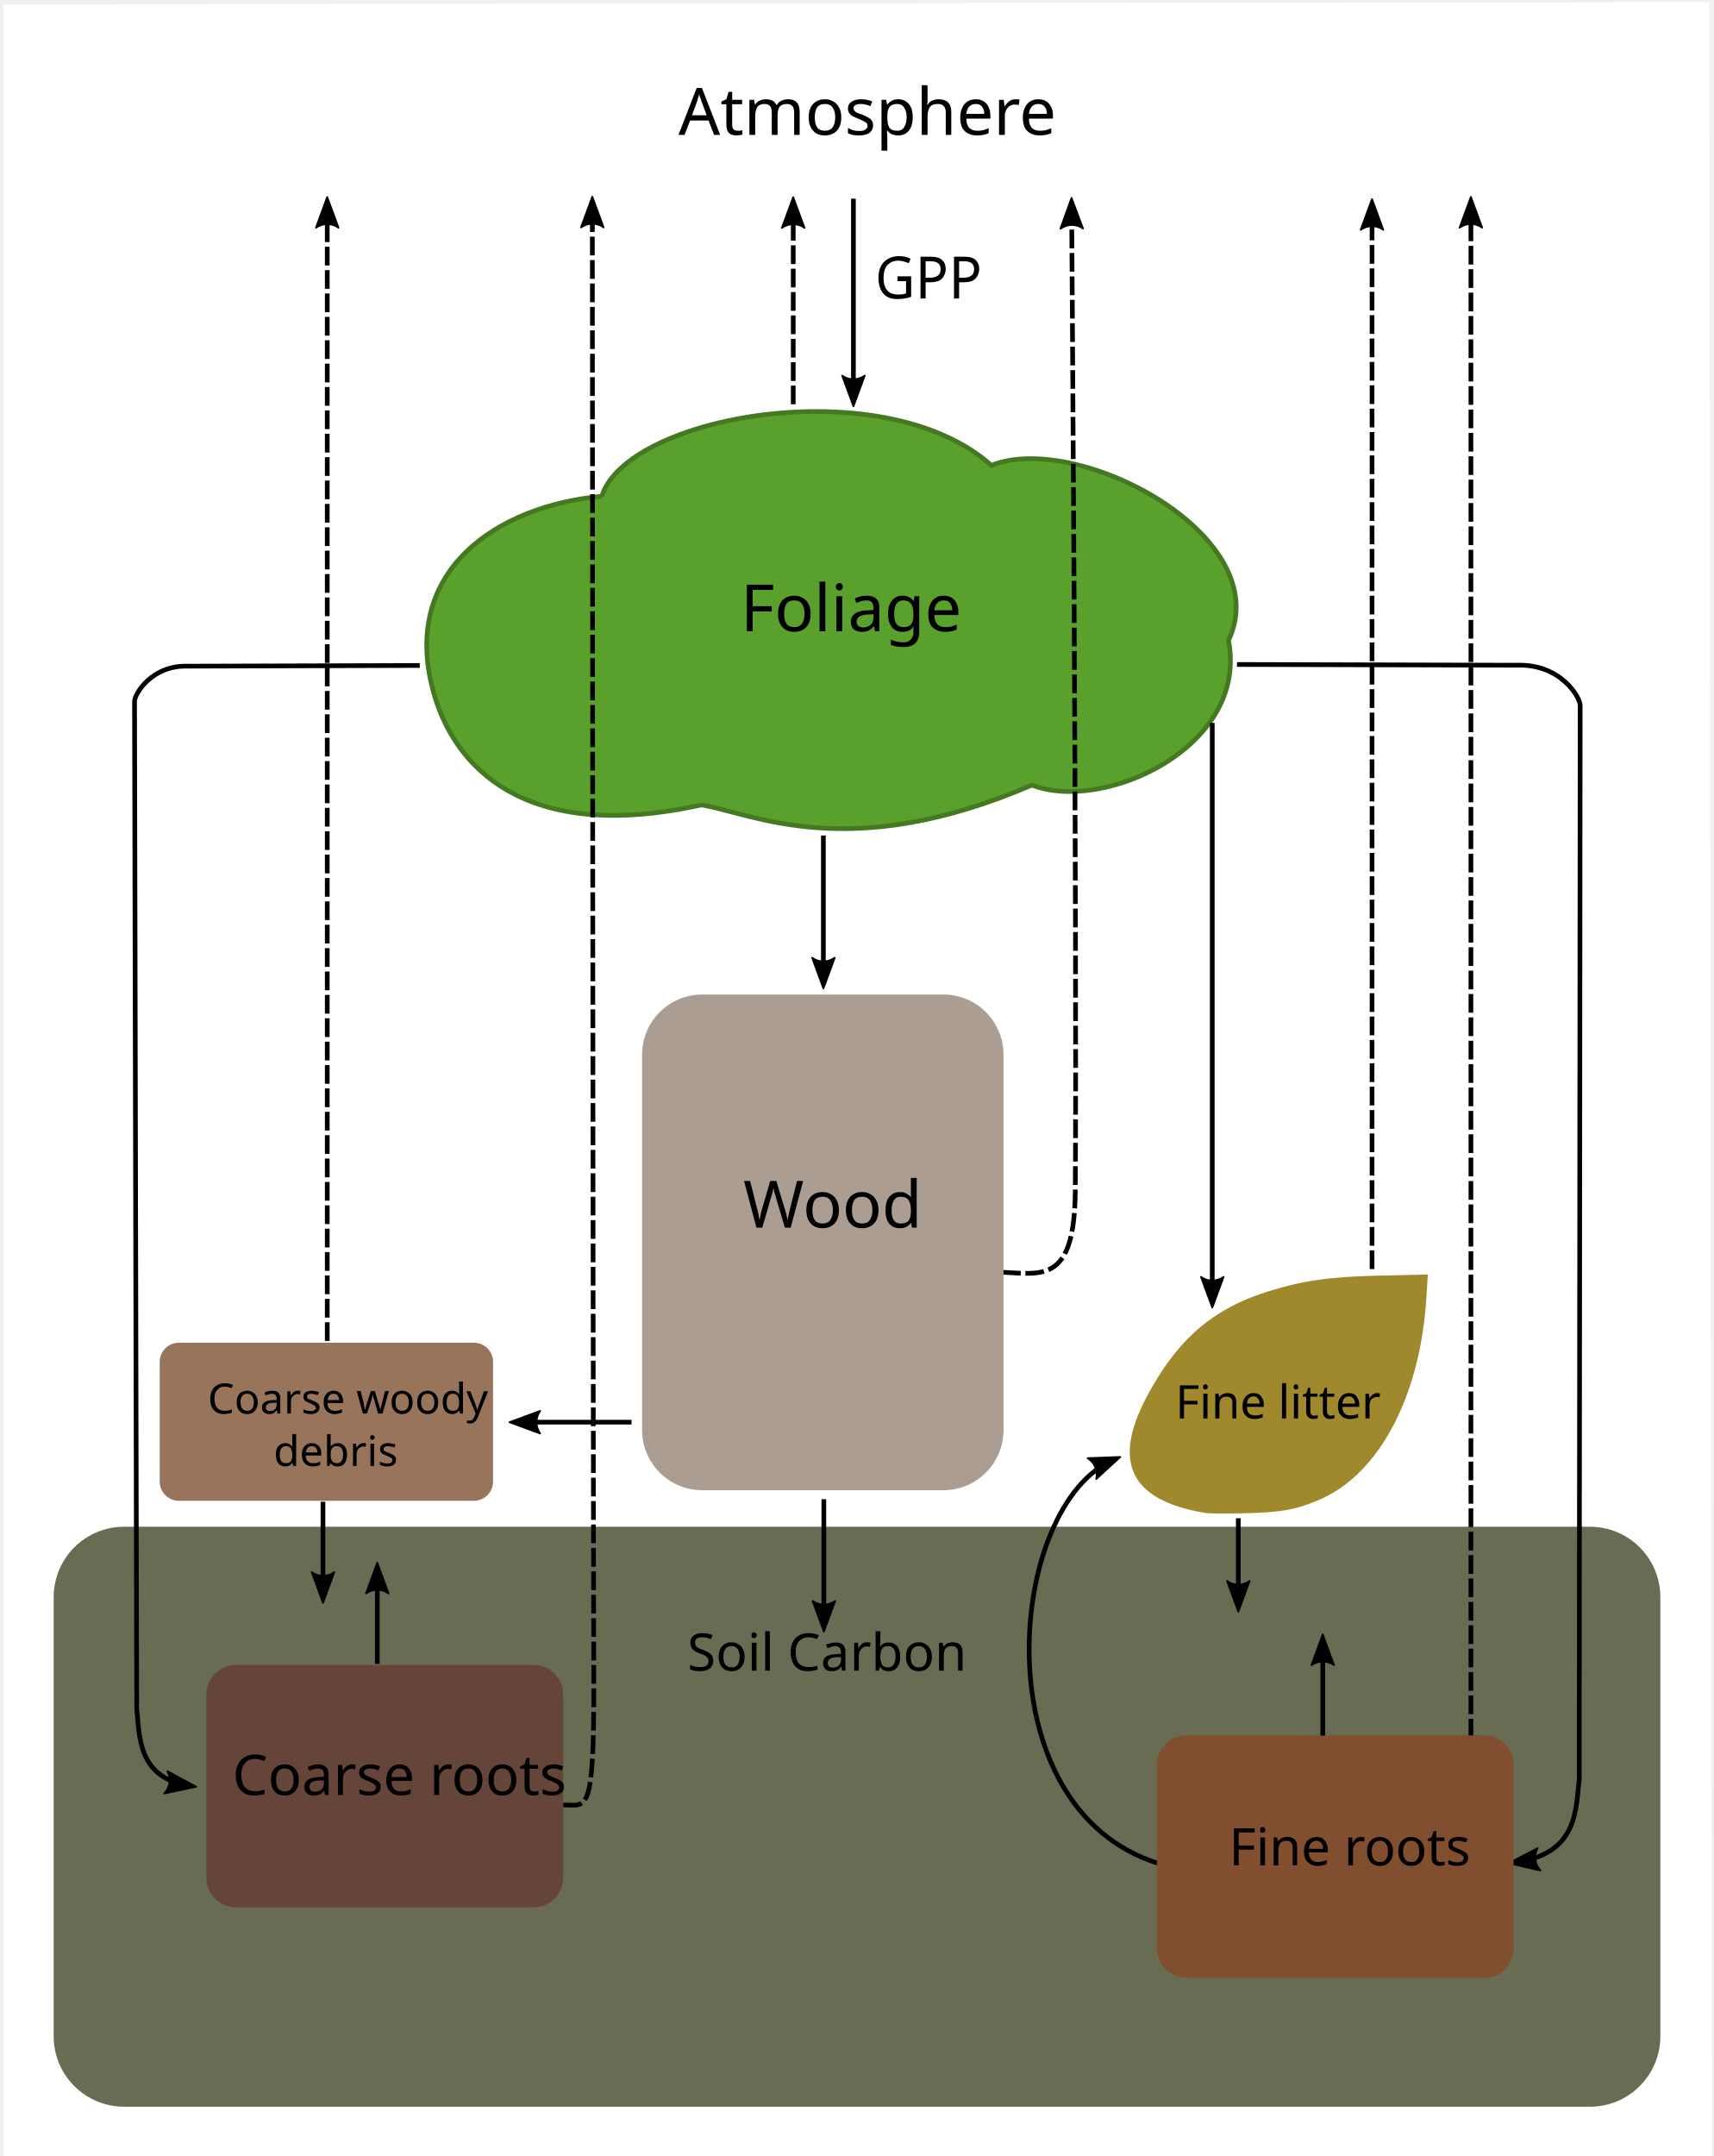
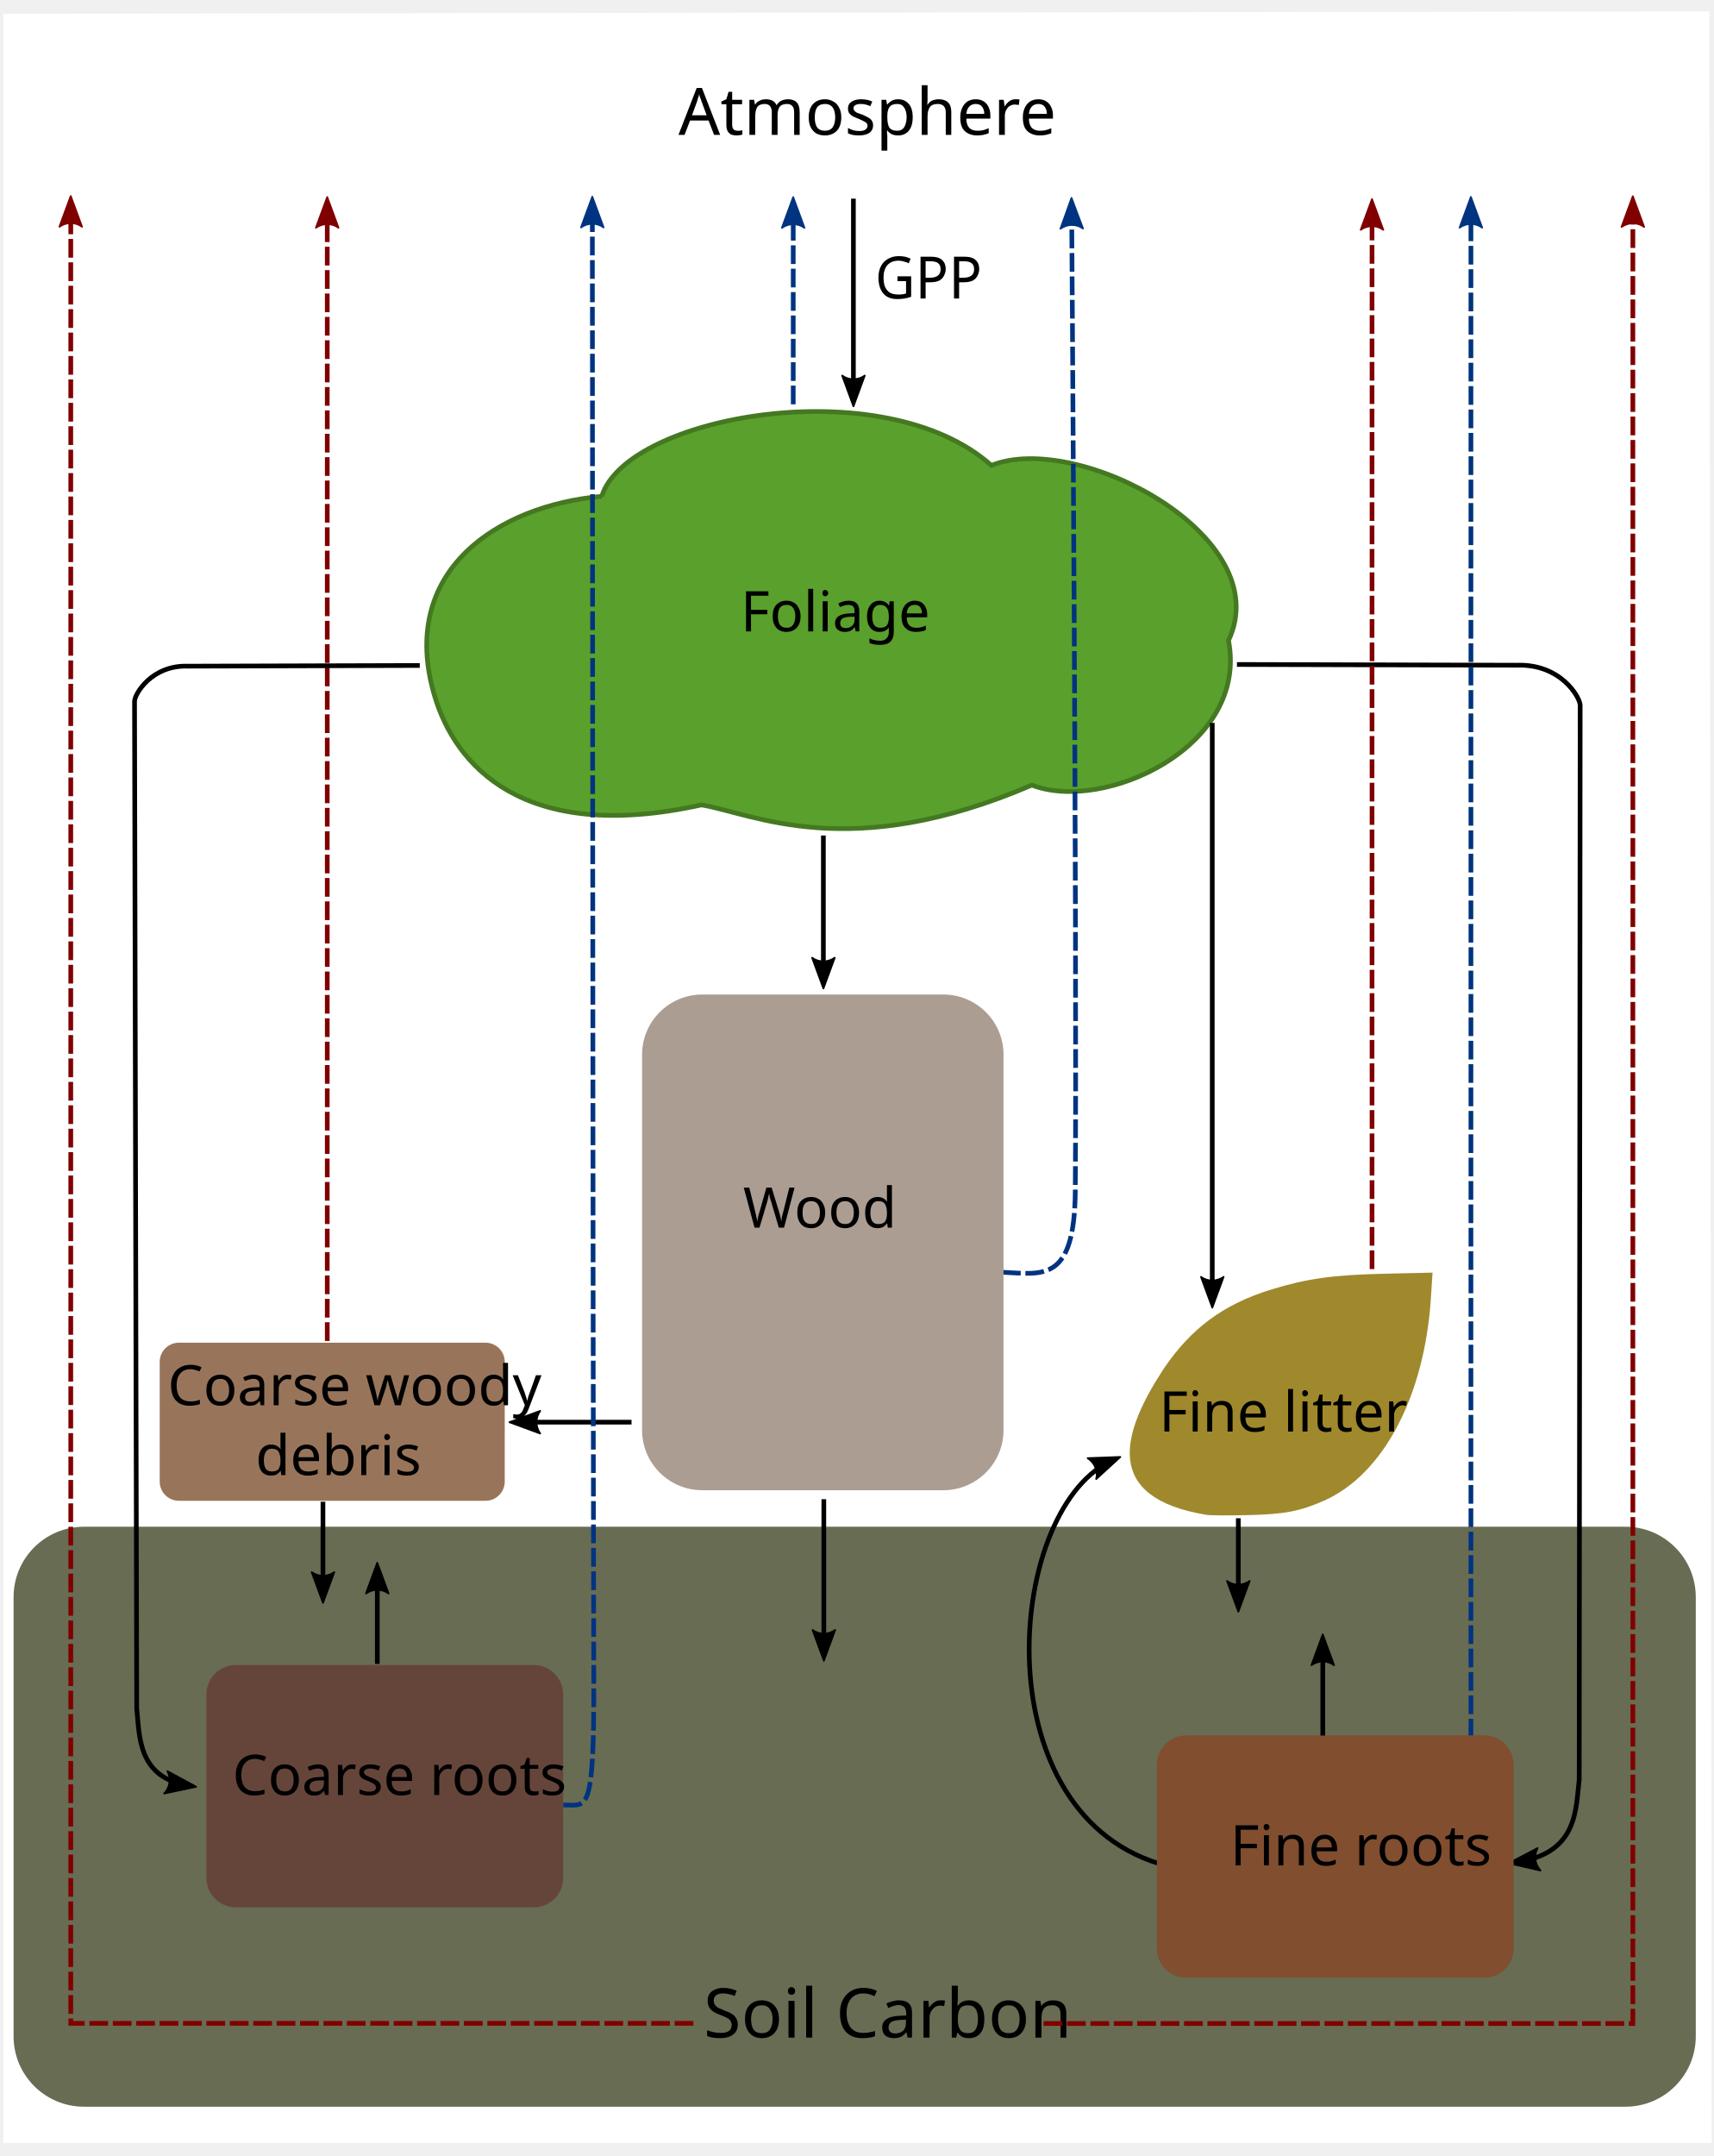
<svg xmlns="http://www.w3.org/2000/svg" width="97mm" height="122mm" viewBox="0 0 97 122" version="1.1" id="svg3569">
  <defs id="defs3563">
+     <marker orient="auto" refY="0.0" refX="0.0" id="marker1711" style="overflow:visible;">
+       <path id="path1475" style="fill-rule:evenodd;stroke-width:0.625;stroke-linejoin:round;stroke:#800000;stroke-opacity:1;fill:#800000;fill-opacity:1" d="M 8.719,4.034 L -2.207,0.016 L 8.719,-4.002 C 6.973,-1.63 6.983,1.616 8.719,4.034 z " transform="scale(0.6) rotate(180) translate(0,0)" />
+     </marker>
    <marker orient="auto" refY="0.0" refX="0.0" id="Arrow2Mend" style="overflow:visible;">
-       <path id="path7411" style="fill-rule:evenodd;stroke-width:0.625;stroke-linejoin:round;stroke:#000000;stroke-opacity:1;fill:#000000;fill-opacity:1" d="M 8.719,4.034 L -2.207,0.016 L 8.719,-4.002 C 6.973,-1.63 6.983,1.616 8.719,4.034 z " transform="scale(0.6) rotate(180) translate(0,0)" />
+       <path id="path7411" style="fill-rule:evenodd;stroke-width:0.625;stroke-linejoin:round;stroke:#003380;stroke-opacity:1;fill:#003380;fill-opacity:1" d="M 8.719,4.034 L -2.207,0.016 L 8.719,-4.002 C 6.973,-1.63 6.983,1.616 8.719,4.034 z " transform="scale(0.6) rotate(180) translate(0,0)" />
    </marker>
    <marker orient="auto" refY="0" refX="0" id="marker2505-4-6-5" style="overflow:visible">
      <path id="path2503-5-18-03" d="M 0,0 5,-5 -12.5,0 5,5 Z" style="fill:#000000;fill-opacity:1;fill-rule:evenodd;stroke:#000000;stroke-width:1pt;stroke-opacity:1" transform="matrix(-0.2,0,0,-0.2,-1.2,0)" />
    </marker>
    <marker orient="auto" refY="0" refX="0" id="marker2505-4-6-1" style="overflow:visible">
      <path id="path2503-5-18-0" d="M 0,0 5,-5 -12.5,0 5,5 Z" style="fill:#000000;fill-opacity:1;fill-rule:evenodd;stroke:#000000;stroke-width:1pt;stroke-opacity:1" transform="matrix(-0.2,0,0,-0.2,-1.2,0)" />
    </marker>
    <marker orient="auto" refY="0" refX="0" id="marker2505-4-6-8" style="overflow:visible">
      <path id="path2503-5-18-71" d="M 0,0 5,-5 -12.5,0 5,5 Z" style="fill:#000000;fill-opacity:1;fill-rule:evenodd;stroke:#000000;stroke-width:1pt;stroke-opacity:1" transform="matrix(-0.2,0,0,-0.2,-1.2,0)" />
    </marker>
    <marker orient="auto" refY="0" refX="0" id="marker2505-4-6-7" style="overflow:visible">
      <path id="path2503-5-18-4" d="M 0,0 5,-5 -12.5,0 5,5 Z" style="fill:#008066;fill-opacity:1;fill-rule:evenodd;stroke:#008066;stroke-width:1pt;stroke-opacity:1" transform="matrix(-0.2,0,0,-0.2,-1.2,0)" />
    </marker>
    <marker orient="auto" refY="0" refX="0" id="marker2505-4-6-68" style="overflow:visible">
      <path id="path2503-5-18-7" d="M 0,0 5,-5 -12.5,0 5,5 Z" style="fill:#008066;fill-opacity:1;fill-rule:evenodd;stroke:#008066;stroke-width:1pt;stroke-opacity:1" transform="matrix(-0.2,0,0,-0.2,-1.2,0)" />
    </marker>
    <marker orient="auto" refY="0" refX="0" id="marker2505-4-6-6" style="overflow:visible">
      <path id="path2503-5-18-2" d="M 0,0 5,-5 -12.5,0 5,5 Z" style="fill:#008066;fill-opacity:1;fill-rule:evenodd;stroke:#008066;stroke-width:1pt;stroke-opacity:1" transform="matrix(-0.2,0,0,-0.2,-1.2,0)" />
    </marker>
    <marker orient="auto" refY="0" refX="0" id="marker2505-4-6" style="overflow:visible">
      <path id="path2503-5-18" d="M 0,0 5,-5 -12.5,0 5,5 Z" style="fill:#008066;fill-opacity:1;fill-rule:evenodd;stroke:#008066;stroke-width:1pt;stroke-opacity:1" transform="matrix(-0.2,0,0,-0.2,-1.2,0)" />
    </marker>
    <marker orient="auto" refY="0" refX="0" id="marker1902-8-29-1-8" style="overflow:visible">
      <path id="path1575-6-8-6-0" style="fill:#000000;fill-opacity:1;fill-rule:evenodd;stroke:#000000;stroke-width:0.625;stroke-linejoin:round;stroke-opacity:1" d="M 8.719,4.034 -2.207,0.016 8.719,-4.002 c -1.745,2.372 -1.735,5.617 -6e-7,8.035 z" transform="scale(-0.6)" />
    </marker>
    <marker orient="auto" refY="0" refX="0" id="marker1902-0-0" style="overflow:visible">
      <path id="path1575-7-4" style="fill:#000000;fill-opacity:1;fill-rule:evenodd;stroke:#000000;stroke-width:0.625;stroke-linejoin:round;stroke-opacity:1" d="M 8.719,4.034 -2.207,0.016 8.719,-4.002 c -1.745,2.372 -1.735,5.617 -6e-7,8.035 z" transform="scale(-0.6)" />
    </marker>
    <marker orient="auto" refY="0" refX="0" id="marker1902-0-3" style="overflow:visible">
      <path id="path1575-7-3" style="fill:#000000;fill-opacity:1;fill-rule:evenodd;stroke:#000000;stroke-width:0.625;stroke-linejoin:round;stroke-opacity:1" d="M 8.719,4.034 -2.207,0.016 8.719,-4.002 c -1.745,2.372 -1.735,5.617 -6e-7,8.035 z" transform="scale(-0.6)" />
    </marker>
    <marker orient="auto" refY="0" refX="0" id="marker1902-0" style="overflow:visible">
      <path id="path1575-7" style="fill:#000000;fill-opacity:1;fill-rule:evenodd;stroke:#000000;stroke-width:0.625;stroke-linejoin:round;stroke-opacity:1" d="M 8.719,4.034 -2.207,0.016 8.719,-4.002 c -1.745,2.372 -1.735,5.617 -6e-7,8.035 z" transform="scale(-0.6)" />
    </marker>
    <marker orient="auto" refY="0" refX="0" id="marker1902-8-29-1" style="overflow:visible">
-       <path id="path1575-6-8-6" style="fill:#000000;fill-opacity:1;fill-rule:evenodd;stroke:#000000;stroke-width:0.625;stroke-linejoin:round;stroke-opacity:1" d="M 8.719,4.034 -2.207,0.016 8.719,-4.002 c -1.745,2.372 -1.735,5.617 -6e-7,8.035 z" transform="scale(-0.6)" />
+       <path id="path1575-6-8-6" style="fill:#003380;fill-opacity:1;fill-rule:evenodd;stroke:#003380;stroke-width:0.625;stroke-linejoin:round;stroke-opacity:1" d="M 8.719,4.034 -2.207,0.016 8.719,-4.002 c -1.745,2.372 -1.735,5.617 -6e-7,8.035 z" transform="scale(-0.6)" />
    </marker>
    <marker orient="auto" refY="0" refX="0" id="marker1902-8-29-0" style="overflow:visible">
      <path id="path1575-6-8-9" style="fill:#000000;fill-opacity:1;fill-rule:evenodd;stroke:#000000;stroke-width:0.625;stroke-linejoin:round;stroke-opacity:1" d="M 8.719,4.034 -2.207,0.016 8.719,-4.002 c -1.745,2.372 -1.735,5.617 -6e-7,8.035 z" transform="scale(-0.6)" />
    </marker>
    <marker orient="auto" refY="0" refX="0" id="marker1938-2" style="overflow:visible">
      <path id="path1936-6" style="fill:#000000;fill-opacity:1;fill-rule:evenodd;stroke:#000000;stroke-width:0.625;stroke-linejoin:round;stroke-opacity:1" d="M 8.719,4.034 -2.207,0.016 8.719,-4.002 c -1.745,2.372 -1.735,5.617 -6e-7,8.035 z" transform="scale(-0.6)" />
    </marker>
    <marker orient="auto" refY="0" refX="0" id="marker1902-8-29" style="overflow:visible">
      <path id="path1575-6-8" style="fill:#000000;fill-opacity:1;fill-rule:evenodd;stroke:#000000;stroke-width:0.625;stroke-linejoin:round;stroke-opacity:1" d="M 8.719,4.034 -2.207,0.016 8.719,-4.002 c -1.745,2.372 -1.735,5.617 -6e-7,8.035 z" transform="scale(-0.6)" />
    </marker>
    <marker orient="auto" refY="0" refX="0" id="marker1902-8-4" style="overflow:visible">
      <path id="path1575-6-6" style="fill:#000000;fill-opacity:1;fill-rule:evenodd;stroke:#000000;stroke-width:0.625;stroke-linejoin:round;stroke-opacity:1" d="M 8.719,4.034 -2.207,0.016 8.719,-4.002 c -1.745,2.372 -1.735,5.617 -6e-7,8.035 z" transform="scale(-0.6)" />
    </marker>
    <marker orient="auto" refY="0" refX="0" id="marker1902-8-8" style="overflow:visible">
-       <path id="path1575-6-4" style="fill:#000000;fill-opacity:1;fill-rule:evenodd;stroke:#000000;stroke-width:0.625;stroke-linejoin:round;stroke-opacity:1" d="M 8.719,4.034 -2.207,0.016 8.719,-4.002 c -1.745,2.372 -1.735,5.617 -6e-7,8.035 z" transform="scale(-0.6)" />
+       <path id="path1575-6-4" style="fill:#800000;fill-opacity:1;fill-rule:evenodd;stroke:#800000;stroke-width:0.625;stroke-linejoin:round;stroke-opacity:1" d="M 8.719,4.034 -2.207,0.016 8.719,-4.002 c -1.745,2.372 -1.735,5.617 -6e-7,8.035 z" transform="scale(-0.6)" />
    </marker>
    <marker orient="auto" refY="0" refX="0" id="marker1902-8-6" style="overflow:visible">
-       <path id="path1575-6-0" style="fill:#000000;fill-opacity:1;fill-rule:evenodd;stroke:#000000;stroke-width:0.625;stroke-linejoin:round;stroke-opacity:1" d="M 8.719,4.034 -2.207,0.016 8.719,-4.002 c -1.745,2.372 -1.735,5.617 -6e-7,8.035 z" transform="scale(-0.6)" />
+       <path id="path1575-6-0" style="fill:#800000;fill-opacity:1;fill-rule:evenodd;stroke:#800000;stroke-width:0.625;stroke-linejoin:round;stroke-opacity:1" d="M 8.719,4.034 -2.207,0.016 8.719,-4.002 c -1.745,2.372 -1.735,5.617 -6e-7,8.035 z" transform="scale(-0.6)" />
    </marker>
    <marker orient="auto" refY="0" refX="0" id="marker1902-8-3" style="overflow:visible">
-       <path id="path1575-6-9" style="fill:#000000;fill-opacity:1;fill-rule:evenodd;stroke:#000000;stroke-width:0.625;stroke-linejoin:round;stroke-opacity:1" d="M 8.719,4.034 -2.207,0.016 8.719,-4.002 c -1.745,2.372 -1.735,5.617 -6e-7,8.035 z" transform="scale(-0.6)" />
+       <path id="path1575-6-9" style="fill:#003380;fill-opacity:1;fill-rule:evenodd;stroke:#003380;stroke-width:0.625;stroke-linejoin:round;stroke-opacity:1" d="M 8.719,4.034 -2.207,0.016 8.719,-4.002 c -1.745,2.372 -1.735,5.617 -6e-7,8.035 z" transform="scale(-0.6)" />
    </marker>
    <marker orient="auto" refY="0" refX="0" id="marker1969" style="overflow:visible">
      <path id="path1967" style="fill:#000000;fill-opacity:1;fill-rule:evenodd;stroke:#000000;stroke-width:0.625;stroke-linejoin:round;stroke-opacity:1" d="M 8.719,4.034 -2.207,0.016 8.719,-4.002 c -1.745,2.372 -1.735,5.617 -6e-7,8.035 z" transform="scale(-0.6)" />
    </marker>
    <marker orient="auto" refY="0" refX="0" id="marker1938" style="overflow:visible">
      <path id="path1936" style="fill:#000000;fill-opacity:1;fill-rule:evenodd;stroke:#000000;stroke-width:0.625;stroke-linejoin:round;stroke-opacity:1" d="M 8.719,4.034 -2.207,0.016 8.719,-4.002 c -1.745,2.372 -1.735,5.617 -6e-7,8.035 z" transform="scale(-0.6)" />
    </marker>
    <marker orient="auto" refY="0" refX="0" id="marker1902" style="overflow:visible">
      <path id="path1575" style="fill:#000000;fill-opacity:1;fill-rule:evenodd;stroke:#000000;stroke-width:0.625;stroke-linejoin:round;stroke-opacity:1" d="M 8.719,4.034 -2.207,0.016 8.719,-4.002 c -1.745,2.372 -1.735,5.617 -6e-7,8.035 z" transform="scale(-0.6)" />
    </marker>
    <marker orient="auto" refY="0" refX="0" id="Arrow2Mstart-9" style="overflow:visible">
      <path id="path1572-9" style="fill:#000000;fill-opacity:1;fill-rule:evenodd;stroke:#000000;stroke-width:0.625;stroke-linejoin:round;stroke-opacity:1" d="M 8.719,4.034 -2.207,0.016 8.719,-4.002 c -1.745,2.372 -1.735,5.617 -6e-7,8.035 z" transform="scale(0.6)" />
    </marker>
    <marker orient="auto" refY="0" refX="0" id="Arrow1Send" style="overflow:visible">
      <path id="path2218" d="M 0,0 5,-5 -12.5,0 5,5 Z" style="fill:#214478;fill-opacity:1;fill-rule:evenodd;stroke:#214478;stroke-width:1pt;stroke-opacity:1" transform="matrix(-0.2,0,0,-0.2,-1.2,0)" />
    </marker>
    <marker orient="auto" refY="0" refX="0" id="marker2521" style="overflow:visible">
      <path id="path2519" d="M 0,0 5,-5 -12.5,0 5,5 Z" style="fill:#782167;fill-opacity:1;fill-rule:evenodd;stroke:#782167;stroke-width:1pt;stroke-opacity:1" transform="matrix(-0.2,0,0,-0.2,-1.2,0)" />
    </marker>
    <marker orient="auto" refY="0" refX="0" id="marker2513" style="overflow:visible">
      <path id="path2511" d="M 0,0 5,-5 -12.5,0 5,5 Z" style="fill:#782167;fill-opacity:1;fill-rule:evenodd;stroke:#782167;stroke-width:1pt;stroke-opacity:1" transform="matrix(-0.2,0,0,-0.2,-1.2,0)" />
    </marker>
    <marker orient="auto" refY="0" refX="0" id="marker2481" style="overflow:visible">
      <path id="path2479" d="M 0,0 5,-5 -12.5,0 5,5 Z" style="fill:#008091;fill-opacity:1;fill-rule:evenodd;stroke:#008091;stroke-width:1pt;stroke-opacity:1" transform="matrix(-0.2,0,0,-0.2,-1.2,0)" />
    </marker>
    <marker orient="auto" refY="0" refX="0" id="marker2489" style="overflow:visible">
      <path id="path2487" d="M 0,0 5,-5 -12.5,0 5,5 Z" style="fill:#008091;fill-opacity:1;fill-rule:evenodd;stroke:#008091;stroke-width:1pt;stroke-opacity:1" transform="matrix(-0.2,0,0,-0.2,-1.2,0)" />
    </marker>
    <marker orient="auto" refY="0" refX="0" id="marker2529" style="overflow:visible">
      <path id="path2527" d="M 0,0 5,-5 -12.5,0 5,5 Z" style="fill:#214478;fill-opacity:1;fill-rule:evenodd;stroke:#214478;stroke-width:1pt;stroke-opacity:1" transform="matrix(-0.2,0,0,-0.2,-1.2,0)" />
    </marker>
    <marker orient="auto" refY="0" refX="0" id="marker2497" style="overflow:visible">
      <path id="path2495" d="M 0,0 5,-5 -12.5,0 5,5 Z" style="fill:#214478;fill-opacity:1;fill-rule:evenodd;stroke:#214478;stroke-width:1pt;stroke-opacity:1" transform="matrix(-0.2,0,0,-0.2,-1.2,0)" />
    </marker>
    <marker orient="auto" refY="0" refX="0" id="marker2505" style="overflow:visible">
      <path id="path2503" d="M 0,0 5,-5 -12.5,0 5,5 Z" style="fill:#214478;fill-opacity:1;fill-rule:evenodd;stroke:#214478;stroke-width:1pt;stroke-opacity:1" transform="matrix(-0.2,0,0,-0.2,-1.2,0)" />
    </marker>
    <marker orient="auto" refY="0" refX="0" id="marker1902-8-3-6" style="overflow:visible">
      <path id="path1575-6-9-9" style="fill:#000000;fill-opacity:1;fill-rule:evenodd;stroke:#000000;stroke-width:0.625;stroke-linejoin:round;stroke-opacity:1" d="M 8.719,4.034 -2.207,0.016 8.719,-4.002 c -1.745,2.372 -1.735,5.617 -6e-7,8.035 z" transform="scale(-0.6)" />
    </marker>
    <marker orient="auto" refY="0" refX="0" id="Arrow2Mend-9" style="overflow:visible">
-       <path id="path7411-5" style="fill:#000000;fill-opacity:1;fill-rule:evenodd;stroke:#000000;stroke-width:0.625;stroke-linejoin:round;stroke-opacity:1" d="M 8.719,4.034 -2.207,0.016 8.719,-4.002 c -1.745,2.372 -1.735,5.617 -6e-7,8.035 z" transform="scale(-0.6)" />
+       <path id="path7411-5" style="fill:#003380;fill-opacity:1;fill-rule:evenodd;stroke:#003380;stroke-width:0.625;stroke-linejoin:round;stroke-opacity:1" d="M 8.719,4.034 -2.207,0.016 8.719,-4.002 c -1.745,2.372 -1.735,5.617 -6e-7,8.035 z" transform="scale(-0.6)" />
    </marker>
    <marker orient="auto" refY="0" refX="0" id="Arrow2Mend-4" style="overflow:visible">
      <path id="path7411-0" style="fill:#000000;fill-opacity:1;fill-rule:evenodd;stroke:#000000;stroke-width:0.625;stroke-linejoin:round;stroke-opacity:1" d="M 8.719,4.034 -2.207,0.016 8.719,-4.002 c -1.745,2.372 -1.735,5.617 -6e-7,8.035 z" transform="scale(-0.6)" />
    </marker>
    <marker orient="auto" refY="0" refX="0" id="marker1902-0-8" style="overflow:visible">
      <path id="path1575-7-2" style="fill:#000000;fill-opacity:1;fill-rule:evenodd;stroke:#000000;stroke-width:0.625;stroke-linejoin:round;stroke-opacity:1" d="M 8.719,4.034 -2.207,0.016 8.719,-4.002 c -1.745,2.372 -1.735,5.617 -6e-7,8.035 z" transform="scale(-0.6)" />
    </marker>
    <marker orient="auto" refY="0" refX="0" id="marker1902-0-8-6" style="overflow:visible">
      <path id="path1575-7-2-9" style="fill:#000000;fill-opacity:1;fill-rule:evenodd;stroke:#000000;stroke-width:0.625;stroke-linejoin:round;stroke-opacity:1" d="M 8.719,4.034 -2.207,0.016 8.719,-4.002 c -1.745,2.372 -1.735,5.617 -6e-7,8.035 z" transform="scale(-0.6)" />
    </marker>
+     <marker orient="auto" refY="0" refX="0" id="marker1902-8-8-8" style="overflow:visible">
+       <path id="path1575-6-4-3" style="fill:#800000;fill-opacity:1;fill-rule:evenodd;stroke:#800000;stroke-width:0.625;stroke-linejoin:round;stroke-opacity:1" d="M 8.719,4.034 -2.207,0.016 8.719,-4.002 c -1.745,2.372 -1.735,5.617 -6e-7,8.035 z" transform="scale(-0.6)" />
+     </marker>
+     <marker orient="auto" refY="0" refX="0" id="marker1711-7" style="overflow:visible">
+       <path id="path1475-4" style="fill:#800000;fill-opacity:1;fill-rule:evenodd;stroke:#800000;stroke-width:0.625;stroke-linejoin:round;stroke-opacity:1" d="M 8.719,4.034 -2.207,0.016 8.719,-4.002 c -1.745,2.372 -1.735,5.617 -6e-7,8.035 z" transform="scale(-0.6)" />
+     </marker>
  </defs>
  <g id="layer1" transform="translate(0,-175)">
-     <path style="fill:#ffffff;fill-rule:evenodd;stroke:none;stroke-width:0.265;stroke-linecap:butt;stroke-linejoin:miter;stroke-miterlimit:4;stroke-dasharray:none;stroke-dashoffset:0;stroke-opacity:1" d="m 96.755,175.118 0.127,121.949 H 0.19 V 175.25 Z" id="path862-2" />
-     <rect style="fill:#676c53;fill-opacity:1;fill-rule:evenodd;stroke:none;stroke-width:0.1;stroke-linecap:butt;stroke-linejoin:round;stroke-miterlimit:4;stroke-dasharray:none;stroke-opacity:1" id="rect1512-4-7-9-8-9" width="90.939" height="32.819" x="3.039" y="261.392" ry="3.985" />
+     <path style="fill:#ffffff;fill-rule:evenodd;stroke:none;stroke-width:0.265;stroke-linecap:butt;stroke-linejoin:miter;stroke-miterlimit:4;stroke-dasharray:none;stroke-dashoffset:0;stroke-opacity:1" d="M 96.755,175.647 96.882,296.26 H 0.19 V 175.778 Z" id="path862-2" />
+     <rect style="fill:#676c53;fill-opacity:1;fill-rule:evenodd;stroke:none;stroke-width:0.1;stroke-linecap:butt;stroke-linejoin:round;stroke-miterlimit:4;stroke-dasharray:none;stroke-opacity:1" id="rect1512-4-7-9-8-9" width="95.215" height="32.819" x="0.768" y="261.392" ry="3.985" />
    <path style="fill:#5aa02c;fill-rule:evenodd;stroke:#447821;stroke-width:0.265px;stroke-linecap:butt;stroke-linejoin:miter;stroke-opacity:1" d="m 34.06,203.085 c 1.385,-4.555 15.958,-7.197 22.055,-1.75 4.851,-1.962 16.213,3.992 13.42,9.909 1.159,6.032 -7.085,9.765 -11.129,8.182 -10.362,4.455 -15.761,1.61 -18.702,1.121 -10.156,2.239 -13.947,-2.294 -15.1,-6.149 -2.128,-7.11 3.623,-10.804 9.456,-11.314 z" id="path1694" />
-     <text xml:space="preserve" style="font-style:normal;font-variant:normal;font-weight:normal;font-stretch:normal;font-size:3.703px;line-height:1.25;font-family:'Bell MT';-inkscape-font-specification:'Bell MT';letter-spacing:0px;word-spacing:0px;fill:#000000;fill-opacity:1;stroke:none;stroke-width:0.265px;stroke-linecap:butt;stroke-linejoin:miter;stroke-opacity:1" x="41.918" y="210.706" id="text919-12" transform="scale(0.9999061,1.000094)">
-       <tspan id="tspan917-1" x="41.918" y="210.706" style="font-style:normal;font-variant:normal;font-weight:normal;font-stretch:normal;font-size:3.703px;font-family:'Bell MT';-inkscape-font-specification:'Bell MT';stroke-width:0.265px">Foliage</tspan>
+     <text xml:space="preserve" style="font-style:normal;font-variant:normal;font-weight:normal;font-stretch:normal;font-size:3.175px;line-height:1.25;font-family:'Bell MT';-inkscape-font-specification:'Bell MT';letter-spacing:0px;word-spacing:0px;fill:#000000;fill-opacity:1;stroke:none;stroke-width:0.265px;stroke-linecap:butt;stroke-linejoin:miter;stroke-opacity:1;" x="41.918" y="210.706" id="text919-12" transform="scale(0.9999061,1.000094)">
+       <tspan id="tspan917-1" x="41.918" y="210.706" style="font-style:normal;font-variant:normal;font-weight:normal;font-stretch:normal;font-size:3.175px;font-family:'Bell MT';-inkscape-font-specification:'Bell MT';stroke-width:0.265px;">Foliage</tspan>
    </text>
    <rect style="fill:#65453a;fill-opacity:1;fill-rule:evenodd;stroke:none;stroke-width:0.1;stroke-linecap:butt;stroke-linejoin:round;stroke-miterlimit:4;stroke-dasharray:none;stroke-opacity:1" id="rect1512-4-7-9-8" width="20.192" height="13.715" x="11.683" y="269.215" ry="1.665" />
-     <text xml:space="preserve" style="font-style:normal;font-variant:normal;font-weight:normal;font-stretch:normal;font-size:3.174px;line-height:1.25;font-family:'Bell MT';-inkscape-font-specification:'Bell MT';letter-spacing:0px;word-spacing:0px;fill:#000000;fill-opacity:1;stroke:none;stroke-width:0.265px;stroke-linecap:butt;stroke-linejoin:miter;stroke-opacity:1" x="13.16" y="276.546" id="text931-4-7" transform="scale(0.9999061,1.000094)">
-       <tspan x="13.16" y="276.546" style="font-style:normal;font-variant:normal;font-weight:normal;font-stretch:normal;font-size:3.174px;font-family:'Bell MT';-inkscape-font-specification:'Bell MT';stroke-width:0.265px" id="tspan933-5-5">Coarse roots</tspan>
+     <text xml:space="preserve" style="font-style:normal;font-variant:normal;font-weight:normal;font-stretch:normal;font-size:3.175px;line-height:1.25;font-family:'Bell MT';-inkscape-font-specification:'Bell MT';letter-spacing:0px;word-spacing:0px;fill:#000000;fill-opacity:1;stroke:none;stroke-width:0.265px;stroke-linecap:butt;stroke-linejoin:miter;stroke-opacity:1;" x="13.16" y="276.546" id="text931-4-7" transform="scale(0.9999061,1.000094)">
+       <tspan x="13.16" y="276.546" style="font-style:normal;font-variant:normal;font-weight:normal;font-stretch:normal;font-size:3.175px;font-family:'Bell MT';-inkscape-font-specification:'Bell MT';stroke-width:0.265px;" id="tspan933-5-5">Coarse roots</tspan>
    </text>
-     <text xml:space="preserve" style="font-style:normal;font-variant:normal;font-weight:normal;font-stretch:normal;font-size:2.943px;line-height:1.25;font-family:'Bell MT';-inkscape-font-specification:'Bell MT';letter-spacing:0px;word-spacing:0px;fill:#000000;fill-opacity:1;stroke:none;stroke-width:0.265px;stroke-linecap:butt;stroke-linejoin:miter;stroke-opacity:1" x="38.907" y="269.518" id="text1268-9" transform="scale(0.9999209,1.000079)">
-       <tspan id="tspan1266-1" x="38.907" y="269.518" style="font-style:normal;font-variant:normal;font-weight:normal;font-stretch:normal;font-size:2.943px;font-family:'Bell MT';-inkscape-font-specification:'Bell MT';stroke-width:0.265px">Soil Carbon</tspan>
+     <text xml:space="preserve" style="font-style:normal;font-variant:normal;font-weight:normal;font-stretch:normal;font-size:3.881px;line-height:1.25;font-family:'Bell MT';-inkscape-font-specification:'Bell MT';letter-spacing:0px;word-spacing:0px;fill:#000000;fill-opacity:1;stroke:none;stroke-width:0.265px;stroke-linecap:butt;stroke-linejoin:miter;stroke-opacity:1" x="39.824" y="290.276" id="text1268-9" transform="scale(0.9999209,1.000079)">
+       <tspan id="tspan1266-1" x="39.824" y="290.276" style="font-style:normal;font-variant:normal;font-weight:normal;font-stretch:normal;font-size:3.881px;font-family:'Bell MT';-inkscape-font-specification:'Bell MT';stroke-width:0.265px">Soil Carbon</tspan>
    </text>
-     <path style="fill:#a0892c;stroke-width:1" d="m 68.241,260.616 c -5.828,-0.951 -4.771,-4.531 -2.408,-8.137 1.525,-2.257 3.344,-3.601 5.975,-4.412 2.001,-0.617 3.458,-0.821 6.322,-0.887 l 2.687,-0.061 -0.091,1.413 c -0.352,5.472 -2.653,9.831 -5.96,11.292 -1.346,0.594 -2.194,0.755 -4.24,0.803 -1.028,0.024 -2.056,0.019 -2.285,-0.011 z" id="path1491" />
+     <path style="fill:#a0892c;stroke-width:1" d="m 68.309,260.723 c -5.92,-0.966 -4.846,-4.603 -2.447,-8.265 1.549,-2.293 3.397,-3.658 6.069,-4.482 2.033,-0.627 3.513,-0.834 6.422,-0.901 l 2.73,-0.062 -0.092,1.435 c -0.357,5.558 -2.695,9.987 -6.054,11.471 -1.367,0.604 -2.228,0.767 -4.307,0.816 -1.044,0.025 -2.089,0.019 -2.321,-0.011 z" id="path1491" />
    <path style="fill:none;fill-rule:evenodd;stroke:#000000;stroke-width:0.265;stroke-linecap:butt;stroke-linejoin:miter;stroke-miterlimit:4;stroke-dasharray:none;stroke-opacity:1;marker-start:url(#Arrow2Mstart-9)" d="m 63.087,257.58 c -6.105,2.506 -7.612,19.76 2.514,22.874" id="path1546-7" />
    <path style="fill:none;fill-rule:evenodd;stroke:#000000;stroke-width:0.265px;stroke-linecap:butt;stroke-linejoin:miter;stroke-opacity:1;marker-end:url(#marker1902)" d="m 68.615,215.906 v 32.735" id="path1899" />
    <path style="fill:none;fill-rule:evenodd;stroke:#000000;stroke-width:0.265px;stroke-linecap:butt;stroke-linejoin:round;stroke-opacity:1;marker-end:url(#marker1938)" d="m 70.014,212.6 15.856,0.042 c 2.476,-0.082 3.569,1.821 3.569,2.269 l -0.054,60.799 c -0.205,1.624 -0.032,4.212 -3.648,4.676" id="path1934" />
    <path style="fill:none;fill-rule:evenodd;stroke:#000000;stroke-width:0.265px;stroke-linecap:butt;stroke-linejoin:miter;stroke-opacity:1;marker-end:url(#marker1969)" d="m 35.745,255.475 h -6.557" id="path1961" />
    <text xml:space="preserve" style="font-style:normal;font-variant:normal;font-weight:normal;font-stretch:normal;font-size:3.223px;line-height:1.25;font-family:'Bell MT';-inkscape-font-specification:'Bell MT';letter-spacing:0px;word-spacing:0px;fill:#000000;fill-opacity:1;stroke:none;stroke-width:0.265px;stroke-linecap:butt;stroke-linejoin:miter;stroke-opacity:1" x="51.016" y="186.283" id="text1476" transform="scale(0.9707632,1.030117)">
      <tspan id="tspan1474" x="51.016" y="186.283" style="font-style:normal;font-variant:normal;font-weight:normal;font-stretch:normal;font-size:3.223px;font-family:'Bell MT';-inkscape-font-specification:'Bell MT';stroke-width:0.265px">GPP</tspan>
    </text>
-     <text xml:space="preserve" style="font-style:normal;font-variant:normal;font-weight:normal;font-stretch:normal;font-size:2.62px;line-height:1.25;font-family:'Bell MT';-inkscape-font-specification:'Bell MT';letter-spacing:0px;word-spacing:0px;fill:#000000;fill-opacity:1;stroke:none;stroke-width:0.265px;stroke-linecap:butt;stroke-linejoin:miter;stroke-opacity:1" x="66.539" y="255.244" id="text943-8-3-8" transform="scale(0.9999061,1.000094)">
-       <tspan x="66.539" y="255.244" style="font-style:normal;font-variant:normal;font-weight:normal;font-stretch:normal;font-size:2.62px;font-family:'Bell MT';-inkscape-font-specification:'Bell MT';stroke-width:0.265px" id="tspan7341-4-9-1">Fine litter</tspan>
+     <text xml:space="preserve" style="font-style:normal;font-variant:normal;font-weight:normal;font-stretch:normal;font-size:3.175px;line-height:1.25;font-family:'Bell MT';-inkscape-font-specification:'Bell MT';letter-spacing:0px;word-spacing:0px;fill:#000000;fill-opacity:1;stroke:none;stroke-width:0.265px;stroke-linecap:butt;stroke-linejoin:miter;stroke-opacity:1" x="65.603" y="255.979" id="text943-8-3-8" transform="scale(0.9999061,1.000094)">
+       <tspan x="65.603" y="255.979" style="font-style:normal;font-variant:normal;font-weight:normal;font-stretch:normal;font-size:3.175px;font-family:'Bell MT';-inkscape-font-specification:'Bell MT';stroke-width:0.265px" id="tspan7341-4-9-1">Fine litter</tspan>
    </text>
-     <rect style="fill:#98755a;fill-opacity:1;fill-rule:evenodd;stroke:none;stroke-width:0.1;stroke-linecap:butt;stroke-linejoin:round;stroke-miterlimit:4;stroke-dasharray:none;stroke-opacity:1" id="rect1512-4-7-9-8-98" width="18.869" height="8.946" x="9.039" y="250.978" ry="1.086" />
-     <text xml:space="preserve" style="font-style:normal;font-variant:normal;font-weight:normal;font-stretch:normal;font-size:2.381px;line-height:1.25;font-family:'Bell MT';-inkscape-font-specification:'Bell MT';letter-spacing:0px;word-spacing:0px;fill:#000000;fill-opacity:1;stroke:none;stroke-width:0.265px;stroke-linecap:butt;stroke-linejoin:miter;stroke-opacity:1" x="11.715" y="256.002" id="text937-0-3-4" transform="scale(1.003972,0.9960437)">
-       <tspan x="11.715" y="256.002" style="font-style:normal;font-variant:normal;font-weight:normal;font-stretch:normal;font-size:2.381px;font-family:'Bell MT';-inkscape-font-specification:'Bell MT';stroke-width:0.265px" id="tspan939-5-0-1">Coarse woody</tspan>
-       <tspan x="11.715" y="258.978" style="font-style:normal;font-variant:normal;font-weight:normal;font-stretch:normal;font-size:2.381px;font-family:'Bell MT';-inkscape-font-specification:'Bell MT';stroke-width:0.265px" id="tspan1806-3">      debris </tspan>
+     <rect style="fill:#98755a;fill-opacity:1;fill-rule:evenodd;stroke:none;stroke-width:0.1;stroke-linecap:butt;stroke-linejoin:round;stroke-miterlimit:4;stroke-dasharray:none;stroke-opacity:1" id="rect1512-4-7-9-8-98" width="19.53" height="8.946" x="9.039" y="250.978" ry="1.086" />
+     <text xml:space="preserve" style="font-style:normal;font-variant:normal;font-weight:normal;font-stretch:normal;font-size:3.175px;line-height:1.25;font-family:'Bell MT';-inkscape-font-specification:'Bell MT';letter-spacing:0px;word-spacing:0px;fill:#000000;fill-opacity:1;stroke:none;stroke-width:0.265px;stroke-linecap:butt;stroke-linejoin:miter;stroke-opacity:1" x="9.456" y="255.528" id="text937-0-3-4" transform="scale(1.003972,0.9960437)">
+       <tspan x="9.456" y="255.528" style="font-style:normal;font-variant:normal;font-weight:normal;font-stretch:normal;font-size:3.175px;font-family:'Bell MT';-inkscape-font-specification:'Bell MT';stroke-width:0.265px" id="tspan939-5-0-1">Coarse woody</tspan>
+       <tspan x="9.456" y="259.497" style="font-style:normal;font-variant:normal;font-weight:normal;font-stretch:normal;font-size:3.175px;font-family:'Bell MT';-inkscape-font-specification:'Bell MT';stroke-width:0.265px" id="tspan1806-3">      debris </tspan>
    </text>
-     <path style="fill:none;fill-rule:evenodd;stroke:#000000;stroke-width:0.265;stroke-linecap:butt;stroke-linejoin:miter;stroke-miterlimit:4;stroke-dasharray:1.058, 0.265;stroke-dashoffset:0;stroke-opacity:1;marker-end:url(#marker1902-8-3)" d="M 83.256,273.319 V 186.495" id="path1899-8-8" />
-     <path style="fill:none;fill-rule:evenodd;stroke:#000000;stroke-width:0.265;stroke-linecap:butt;stroke-linejoin:miter;stroke-miterlimit:4;stroke-dasharray:1.058, 0.265;stroke-dashoffset:0;stroke-opacity:1;marker-end:url(#marker1902-8-6)" d="M 77.659,246.812 V 186.618" id="path1899-8-2" />
-     <path style="fill:none;fill-rule:evenodd;stroke:#000000;stroke-width:0.265;stroke-linecap:butt;stroke-linejoin:miter;stroke-miterlimit:4;stroke-dasharray:1.058, 0.265;stroke-dashoffset:0;stroke-opacity:1;marker-end:url(#marker1902-8-8)" d="M 18.523,250.879 V 186.502" id="path1899-8-5" />
-     <path style="fill:none;fill-rule:evenodd;stroke:#000000;stroke-width:0.265px;stroke-linecap:butt;stroke-linejoin:miter;stroke-opacity:1;marker-end:url(#marker1902-8-29)" d="m 46.63,259.833 v 7.143" id="path1899-8-07" />
+     <path style="fill:none;fill-rule:evenodd;stroke:#003380;stroke-width:0.265;stroke-linecap:butt;stroke-linejoin:miter;stroke-miterlimit:4;stroke-dasharray:1.058, 0.265;stroke-dashoffset:0;stroke-opacity:1;marker-end:url(#marker1902-8-3)" d="M 83.256,273.319 V 186.495" id="path1899-8-8" />
+     <path style="fill:none;fill-rule:evenodd;stroke:#800000;stroke-width:0.265;stroke-linecap:butt;stroke-linejoin:miter;stroke-miterlimit:4;stroke-dasharray:1.058, 0.265;stroke-dashoffset:0;stroke-opacity:1;marker-end:url(#marker1902-8-6)" d="M 77.659,246.812 V 186.618" id="path1899-8-2" />
+     <path style="fill:none;fill-rule:evenodd;stroke:#800000;stroke-width:0.265;stroke-linecap:butt;stroke-linejoin:miter;stroke-miterlimit:4;stroke-dasharray:1.058, 0.265;stroke-dashoffset:0;stroke-opacity:1;marker-end:url(#marker1902-8-8)" d="M 18.523,250.879 V 186.502" id="path1899-8-5" />
    <path style="fill:#000000;fill-rule:evenodd;stroke:#000000;stroke-width:0.265px;stroke-linecap:butt;stroke-linejoin:miter;stroke-opacity:1;marker-end:url(#marker1902-0)" d="m 18.279,259.978 v 5.371" id="path1899-8" />
    <path style="fill:none;fill-rule:evenodd;stroke:#000000;stroke-width:0.265px;stroke-linecap:butt;stroke-linejoin:round;stroke-opacity:1;marker-end:url(#marker1938-2)" d="m 23.759,212.657 -13.114,0.039 c -2.048,-0.077 -3.031,1.573 -3.03,1.994 l 0.123,56.994 c 0.169,1.519 0.027,3.939 3.017,4.374" id="path1934-8" />
-     <path style="fill:none;fill-rule:evenodd;stroke:#000000;stroke-width:0.265;stroke-linecap:butt;stroke-linejoin:miter;stroke-miterlimit:4;stroke-dasharray:1.058, 0.265;stroke-dashoffset:0;stroke-opacity:1;marker-end:url(#marker1902-8-29-1)" d="M 44.898,197.878 V 186.507" id="path1899-8-07-3" />
+     <path style="fill:none;fill-rule:evenodd;stroke:#003380;stroke-width:0.265;stroke-linecap:butt;stroke-linejoin:miter;stroke-miterlimit:4;stroke-dasharray:1.058, 0.265;stroke-dashoffset:0;stroke-opacity:1;marker-end:url(#marker1902-8-29-1)" d="M 44.898,197.878 V 186.507" id="path1899-8-07-3" />
    <rect style="fill:#814e2f;fill-opacity:1;fill-rule:evenodd;stroke:none;stroke-width:0.1;stroke-linecap:butt;stroke-linejoin:round;stroke-miterlimit:4;stroke-dasharray:none;stroke-opacity:1" id="rect1512-4-7-9" width="20.192" height="13.715" x="65.481" y="273.198" ry="1.665" />
-     <text xml:space="preserve" style="font-style:normal;font-variant:normal;font-weight:normal;font-stretch:normal;font-size:2.931px;line-height:1.25;font-family:'Bell MT';-inkscape-font-specification:'Bell MT';letter-spacing:0px;word-spacing:0px;fill:#000000;fill-opacity:1;stroke:none;stroke-width:0.265px;stroke-linecap:butt;stroke-linejoin:miter;stroke-opacity:1" x="68.809" y="280.526" id="text927-0" transform="scale(0.9999061,1.000094)">
-       <tspan x="68.809" y="280.526" style="font-style:normal;font-variant:normal;font-weight:normal;font-stretch:normal;font-size:2.931px;font-family:'Bell MT';-inkscape-font-specification:'Bell MT';stroke-width:0.265px" id="tspan3927-5"> Fine roots </tspan>
+     <text xml:space="preserve" style="font-style:normal;font-variant:normal;font-weight:normal;font-stretch:normal;font-size:3.175px;line-height:1.25;font-family:'Bell MT';-inkscape-font-specification:'Bell MT';letter-spacing:0px;word-spacing:0px;fill:#000000;fill-opacity:1;stroke:none;stroke-width:0.265px;stroke-linecap:butt;stroke-linejoin:miter;stroke-opacity:1;" x="68.809" y="280.526" id="text927-0" transform="scale(0.9999061,1.000094)">
+       <tspan x="68.809" y="280.526" style="font-style:normal;font-variant:normal;font-weight:normal;font-stretch:normal;font-size:3.175px;font-family:'Bell MT';-inkscape-font-specification:'Bell MT';stroke-width:0.265px;" id="tspan3927-5"> Fine roots </tspan>
    </text>
    <text xml:space="preserve" style="font-style:normal;font-variant:normal;font-weight:normal;font-stretch:normal;font-size:3.703px;line-height:1.25;font-family:'Bell MT';-inkscape-font-specification:'Bell MT';letter-spacing:0px;word-spacing:0px;fill:#000000;fill-opacity:1;stroke:none;stroke-width:0.265px;stroke-linecap:butt;stroke-linejoin:miter;stroke-opacity:1" x="38.402" y="182.635" id="text1401">
      <tspan id="tspan1399" x="38.402" y="182.635" style="font-style:normal;font-variant:normal;font-weight:normal;font-stretch:normal;font-family:'Bell MT';-inkscape-font-specification:'Bell MT';fill:#000000;stroke-width:0.265px">Atmosphere</tspan>
    </text>
    <path style="fill:none;fill-rule:evenodd;stroke:#000000;stroke-width:0.265px;stroke-linecap:butt;stroke-linejoin:miter;stroke-opacity:1;marker-end:url(#marker1902-0-3)" d="m 70.089,260.913 v 4.936" id="path1899-8-9" />
    <path style="fill:none;fill-rule:evenodd;stroke:#000000;stroke-width:0.265px;stroke-linecap:butt;stroke-linejoin:miter;stroke-opacity:1;marker-end:url(#marker1902-0-0)" d="m 46.604,222.279 v 8.303" id="path1899-8-88" />
    <path style="fill:none;fill-rule:evenodd;stroke:#000000;stroke-width:0.265;stroke-linecap:butt;stroke-linejoin:miter;stroke-miterlimit:4;stroke-dasharray:none;stroke-dashoffset:0;stroke-opacity:1;marker-end:url(#marker1902-8-29-1-8)" d="m 48.304,186.241 v 11.399" id="path1899-8-07-3-8" />
-     <path style="fill:none;fill-rule:evenodd;stroke:#000000;stroke-width:0.265;stroke-linecap:butt;stroke-linejoin:miter;stroke-miterlimit:4;stroke-dasharray:1.06, 0.265;stroke-dashoffset:0;stroke-opacity:1;marker-end:url(#Arrow2Mend)" d="m 31.884,277.14 c 1.317,-0.047 1.747,0.794 1.725,-7.028 -0.059,-21.146 -0.082,-83.63 -0.082,-83.63" id="path6358" />
-     <path style="fill:none;fill-rule:evenodd;stroke:#000000;stroke-width:0.265;stroke-linecap:butt;stroke-linejoin:miter;stroke-miterlimit:4;stroke-dasharray:1.06, 0.265;stroke-dashoffset:0;stroke-opacity:1;marker-end:url(#Arrow2Mend-9)" d="m 56.715,246.991 c 2.307,0.105 4.108,0.622 4.147,-4.613 0.104,-14.116 -0.208,-55.827 -0.208,-55.827" id="path6358-7" />
+     <path style="fill:none;fill-rule:evenodd;stroke:#003380;stroke-width:0.265;stroke-linecap:butt;stroke-linejoin:miter;stroke-miterlimit:4;stroke-dasharray:1.06, 0.265;stroke-dashoffset:0;stroke-opacity:1;marker-end:url(#Arrow2Mend)" d="m 31.884,277.14 c 1.317,-0.047 1.747,0.794 1.725,-7.028 -0.059,-21.146 -0.082,-83.63 -0.082,-83.63" id="path6358" />
+     <path style="fill:none;fill-rule:evenodd;stroke:#003380;stroke-width:0.265;stroke-linecap:butt;stroke-linejoin:miter;stroke-miterlimit:4;stroke-dasharray:1.06, 0.265;stroke-dashoffset:0;stroke-opacity:1;marker-end:url(#Arrow2Mend-9)" d="m 56.715,246.991 c 2.307,0.105 4.108,0.622 4.147,-4.613 0.104,-14.116 -0.208,-55.827 -0.208,-55.827" id="path6358-7" />
    <path style="fill:#000000;fill-rule:evenodd;stroke:#000000;stroke-width:0.265px;stroke-linecap:butt;stroke-linejoin:miter;stroke-opacity:1;marker-end:url(#marker1902-0-8)" d="m 21.356,269.154 v -5.371" id="path1899-8-85" />
    <path style="fill:#000000;fill-rule:evenodd;stroke:#000000;stroke-width:0.265px;stroke-linecap:butt;stroke-linejoin:miter;stroke-opacity:1;marker-end:url(#marker1902-0-8-6)" d="m 74.871,273.209 v -5.371" id="path1899-8-85-1" />
    <rect style="fill:#ac9d93;fill-opacity:1;fill-rule:evenodd;stroke:none;stroke-width:0.1;stroke-linecap:butt;stroke-linejoin:round;stroke-miterlimit:4;stroke-dasharray:none;stroke-opacity:1" id="rect1512-4-7-9-8-4" width="20.459" height="28.05" x="36.342" y="231.276" ry="3.406" />
-     <text xml:space="preserve" style="font-style:normal;font-variant:normal;font-weight:normal;font-stretch:normal;font-size:3.703px;line-height:1.25;font-family:'Bell MT';-inkscape-font-specification:'Bell MT';letter-spacing:0px;word-spacing:0px;fill:#000000;fill-opacity:1;stroke:none;stroke-width:0.265px;stroke-linecap:butt;stroke-linejoin:miter;stroke-opacity:1" x="42.069" y="244.446" id="text923-18-2-9" transform="scale(0.9999061,1.000094)">
-       <tspan id="tspan921-4-2-2" x="42.069" y="244.446" style="font-style:normal;font-variant:normal;font-weight:normal;font-stretch:normal;font-size:3.703px;font-family:'Bell MT';-inkscape-font-specification:'Bell MT';stroke-width:0.265px">Wood</tspan>
+     <text xml:space="preserve" style="font-style:normal;font-variant:normal;font-weight:normal;font-stretch:normal;font-size:3.175px;line-height:1.25;font-family:'Bell MT';-inkscape-font-specification:'Bell MT';letter-spacing:0px;word-spacing:0px;fill:#000000;fill-opacity:1;stroke:none;stroke-width:0.265px;stroke-linecap:butt;stroke-linejoin:miter;stroke-opacity:1;" x="42.069" y="244.446" id="text923-18-2-9" transform="scale(0.9999061,1.000094)">
+       <tspan id="tspan921-4-2-2" x="42.069" y="244.446" style="font-style:normal;font-variant:normal;font-weight:normal;font-stretch:normal;font-size:3.175px;font-family:'Bell MT';-inkscape-font-specification:'Bell MT';stroke-width:0.265px;">Wood</tspan>
    </text>
+     <path style="fill:none;fill-rule:evenodd;stroke:#000000;stroke-width:0.265px;stroke-linecap:butt;stroke-linejoin:miter;stroke-opacity:1;marker-end:url(#marker1902-8-29)" d="m 46.629,259.833 v 8.788" id="path1899-8-07" />
+     <path style="fill:none;fill-rule:evenodd;stroke:#800000;stroke-width:0.265;stroke-linecap:butt;stroke-linejoin:miter;stroke-miterlimit:4;stroke-dasharray:1.06, 0.265;stroke-dashoffset:0;stroke-opacity:1;marker-end:url(#marker1711)" d="M 39.244,289.492 H 4.006 V 186.444" id="path1446" />
+     <path style="fill:none;fill-rule:evenodd;stroke:#800000;stroke-width:0.265;stroke-linecap:butt;stroke-linejoin:miter;stroke-miterlimit:4;stroke-dasharray:1.06, 0.265;stroke-dashoffset:0;stroke-opacity:1;marker-end:url(#marker1711-7)" d="M 59.069,289.503 H 92.422 V 186.455" id="path1446-5" />
  </g>
</svg>
